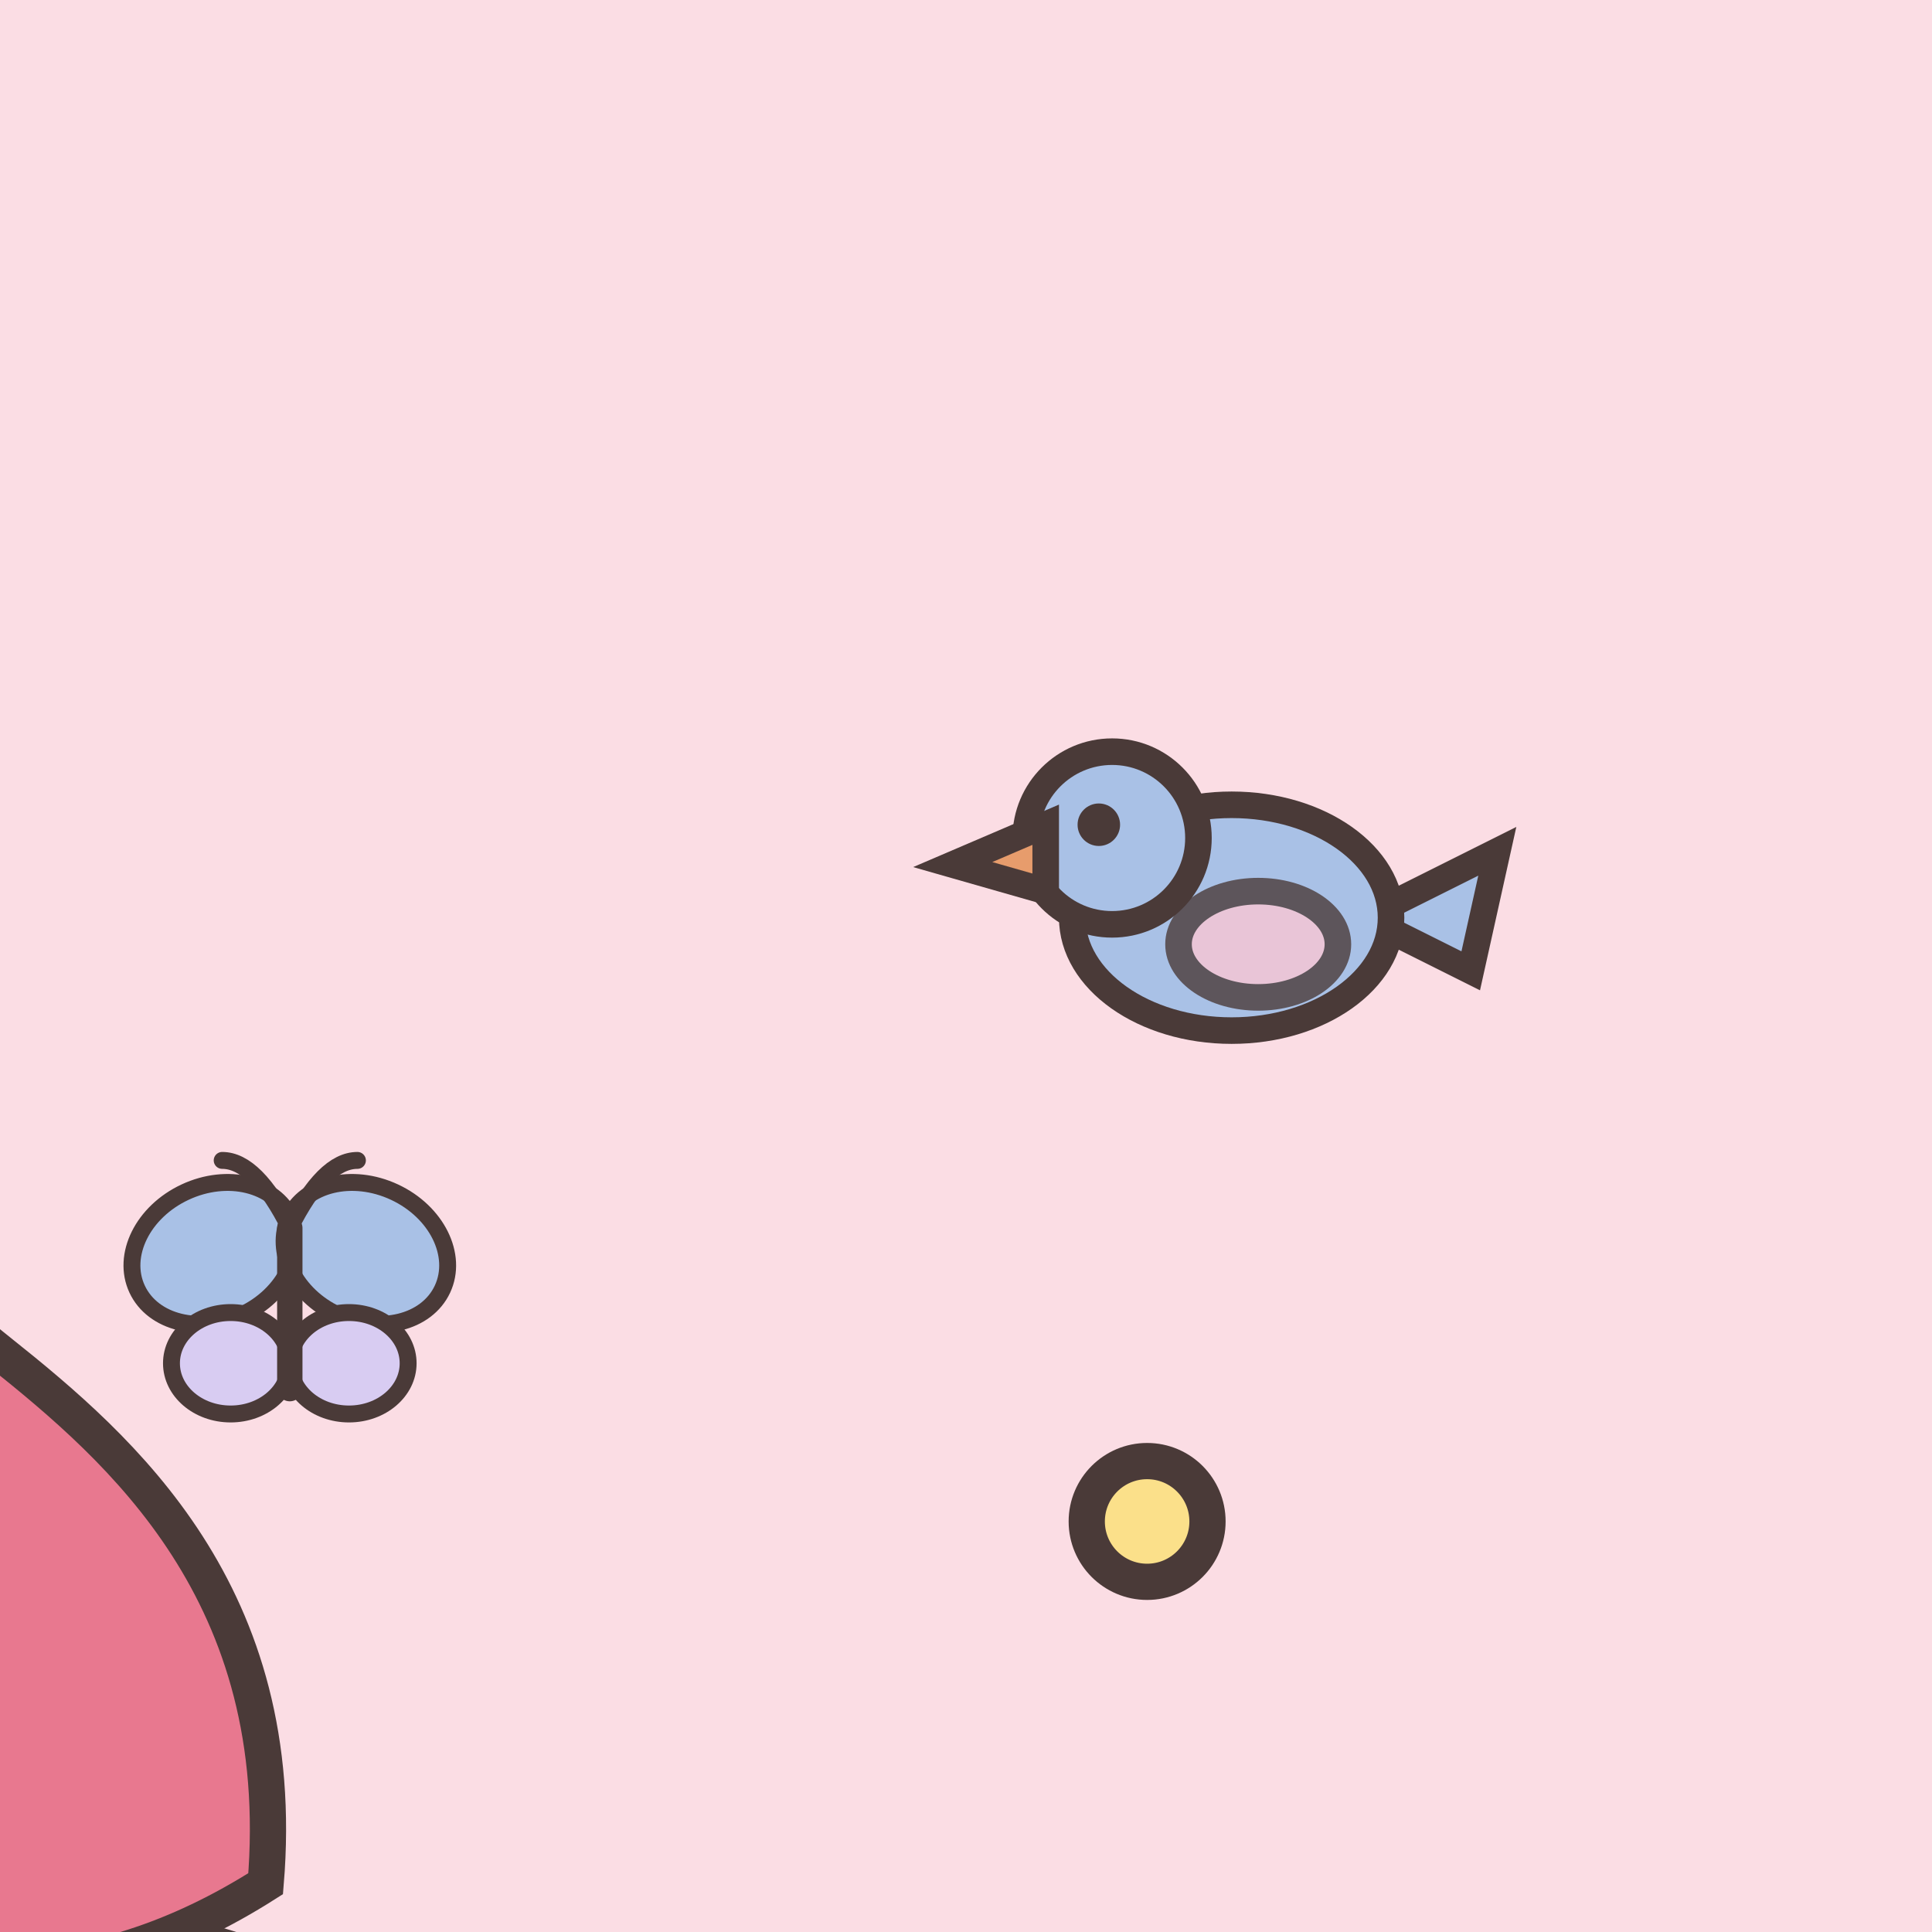
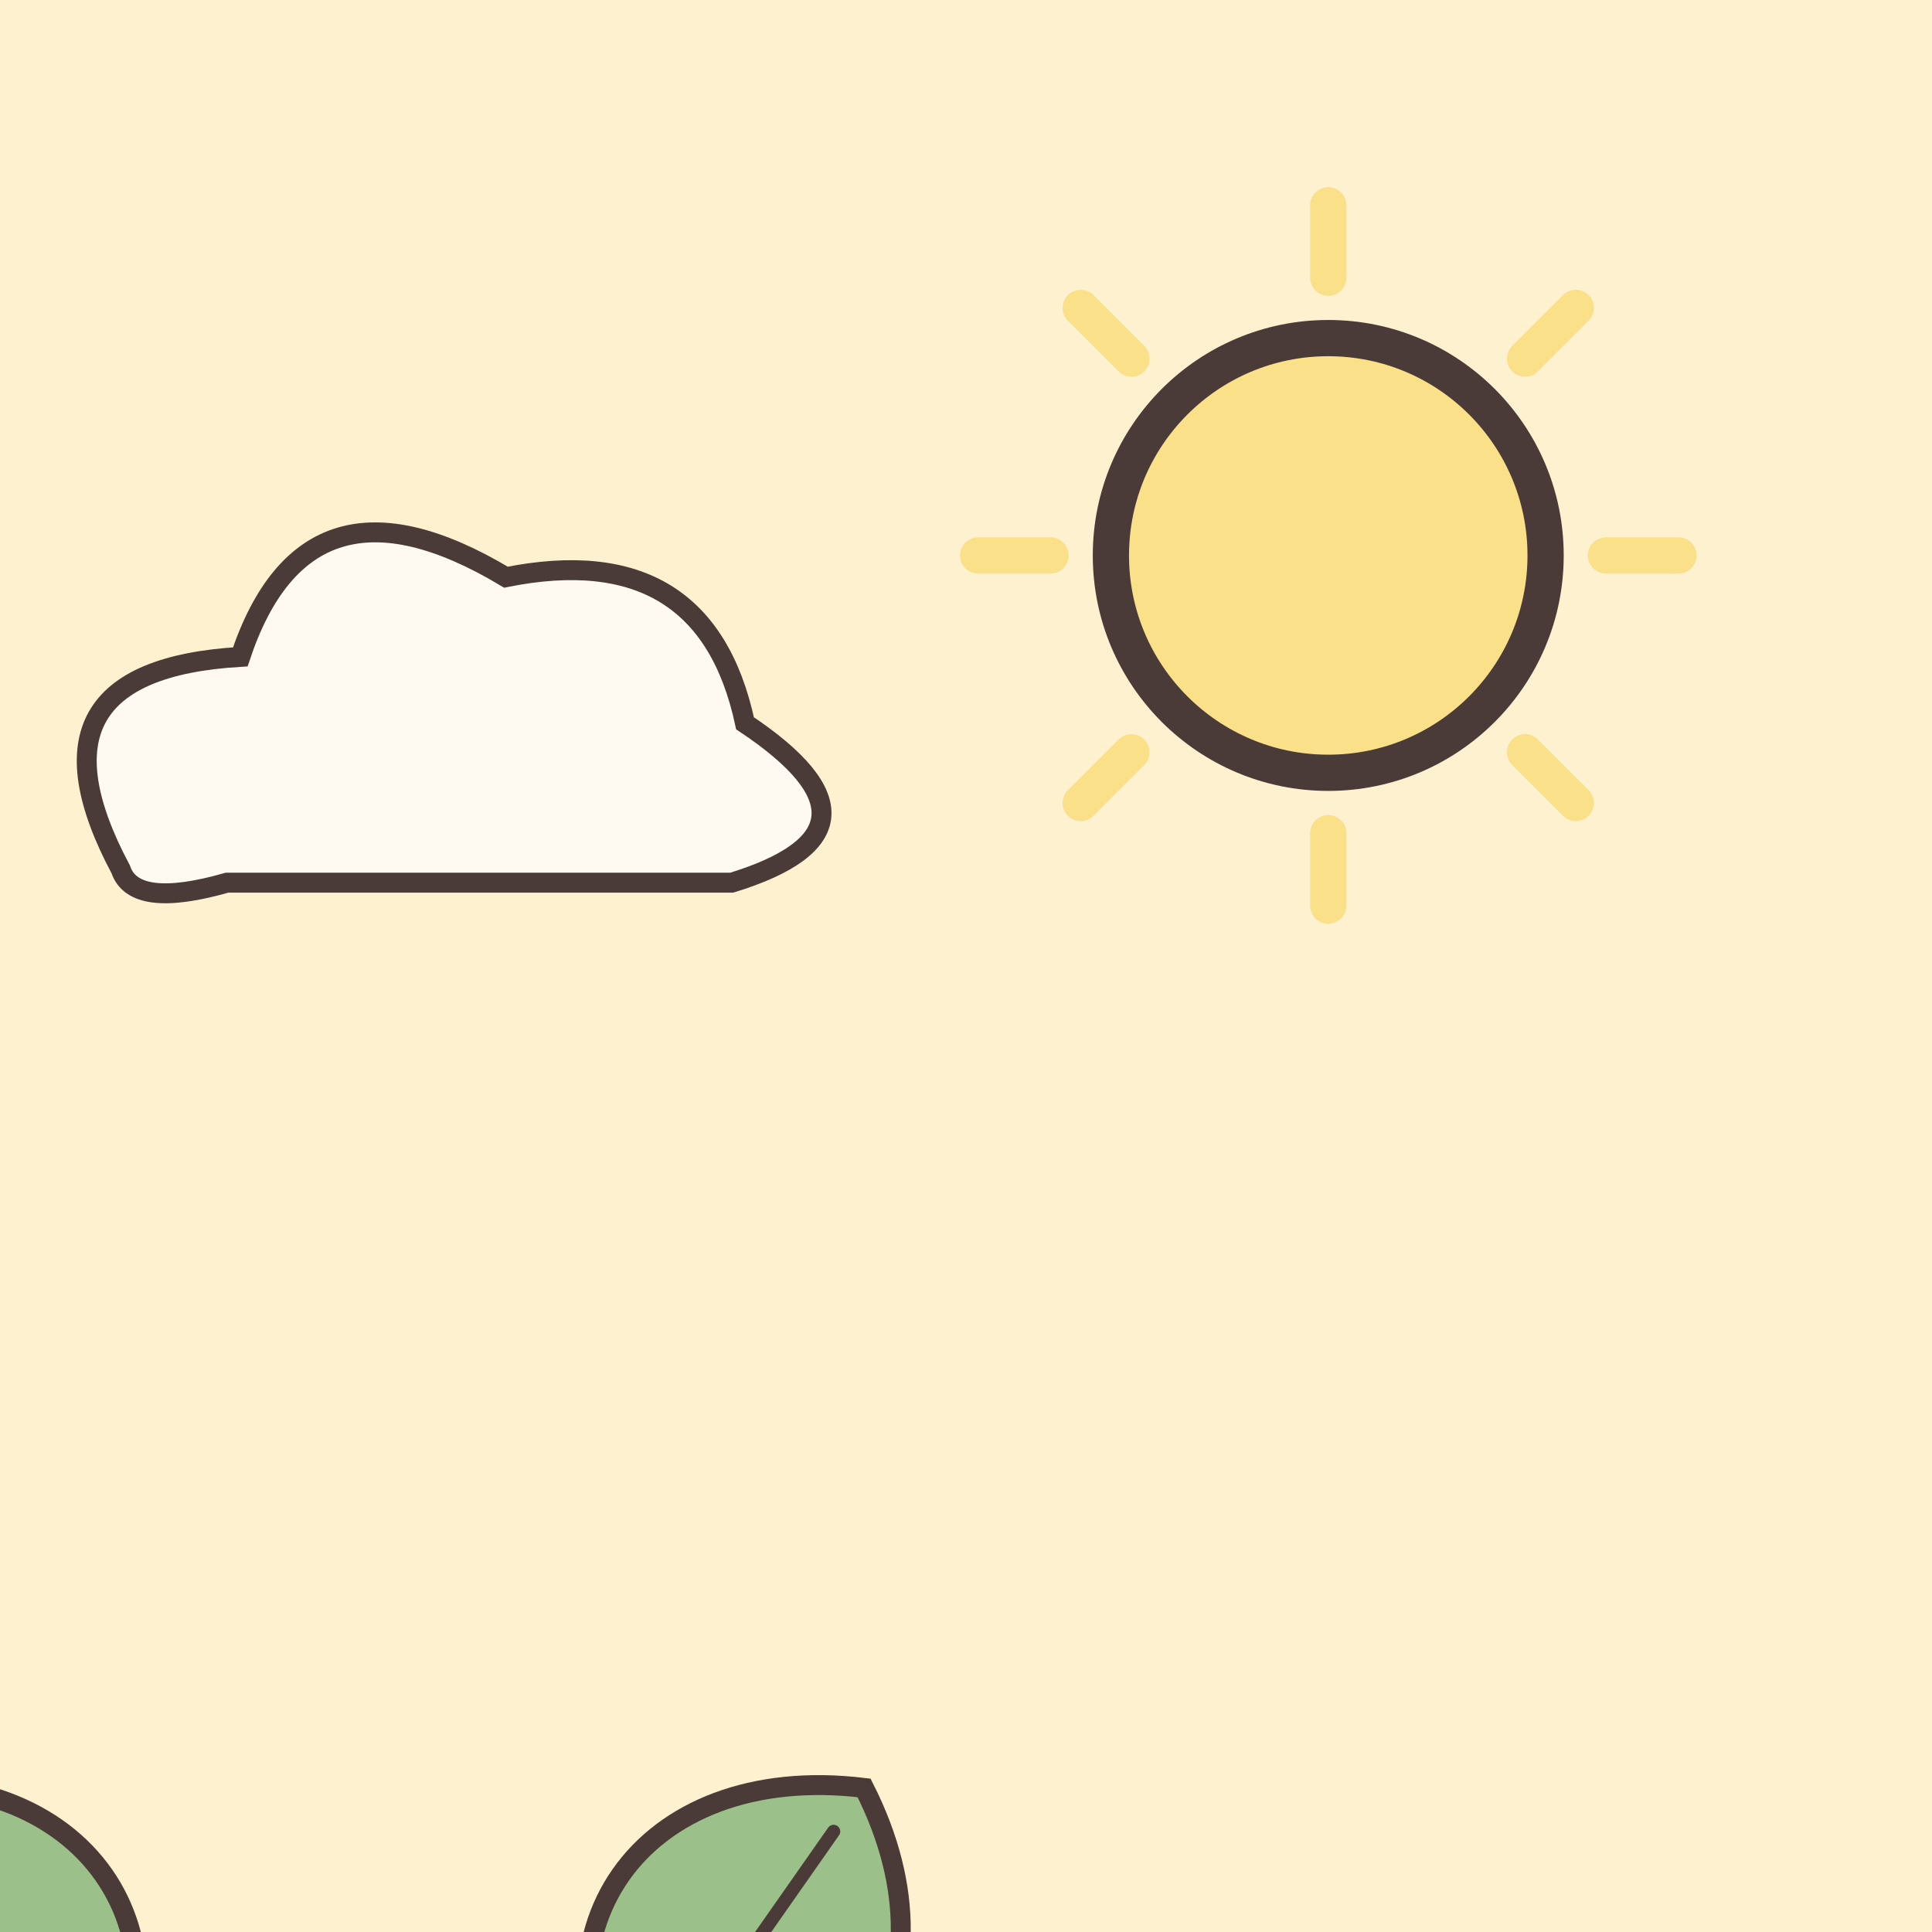
<svg xmlns="http://www.w3.org/2000/svg" width="160" height="160" viewBox="160 0 160 160">
-   <rect width="320" height="320" fill="#fbdde4" />
-   <path d="M323.0 214.0L329.0 214.0" fill="none" stroke="#f6b98c" stroke-width="3" stroke-linecap="round" stroke-linejoin="round" />
-   <path d="M313.9 235.9L318.2 240.2" fill="none" stroke="#f6b98c" stroke-width="3" stroke-linecap="round" stroke-linejoin="round" />
-   <path d="M292.0 245.0L292.0 251.0" fill="none" stroke="#f6b98c" stroke-width="3" stroke-linecap="round" stroke-linejoin="round" />
-   <path d="M270.1 235.9L265.8 240.2" fill="none" stroke="#f6b98c" stroke-width="3" stroke-linecap="round" stroke-linejoin="round" />
-   <path d="M261.0 214.0L255.0 214.0" fill="none" stroke="#f6b98c" stroke-width="3" stroke-linecap="round" stroke-linejoin="round" />
-   <path d="M270.1 192.1L265.8 187.8" fill="none" stroke="#f6b98c" stroke-width="3" stroke-linecap="round" stroke-linejoin="round" />
-   <path d="M292.0 183.0L292.0 177.0" fill="none" stroke="#f6b98c" stroke-width="3" stroke-linecap="round" stroke-linejoin="round" />
-   <path d="M313.9 192.1L318.2 187.8" fill="none" stroke="#f6b98c" stroke-width="3" stroke-linecap="round" stroke-linejoin="round" />
-   <circle cx="292" cy="214" r="26" fill="#f6b98c" stroke="#4a3a38" stroke-width="3" />
-   <path d="M0 226Q80 190 170 225T320 226V320H0Z" fill="#d8ccf2" />
-   <path d="M0 262Q90 238 190 259T320 262V320H0Z" fill="#9cc08a" stroke="#4a3a38" stroke-width="3" />
+   <rect width="320" height="320" fill="#fdf1cf" />
+   <g transform="translate(170 72) scale(0.55)">
+     <path transform="translate(-30 -80)" d="M30 80Q14 50 48 48Q58 18 88 36Q118 30 124 58Q148 74 122 82H46Q32 86 30 80Z" fill="#fffaf1" stroke="#4a3a38" stroke-width="3" />
+   </g>
+   <path d="M293.0 46.0L299.0 46.0" fill="none" stroke="#fbe08a" stroke-width="3" stroke-linecap="round" stroke-linejoin="round" />
+   <path d="M286.3 62.3L290.5 66.5" fill="none" stroke="#fbe08a" stroke-width="3" stroke-linecap="round" stroke-linejoin="round" />
+   <path d="M270.0 69.0L270.0 75.0" fill="none" stroke="#fbe08a" stroke-width="3" stroke-linecap="round" stroke-linejoin="round" />
+   <path d="M253.7 62.3L249.5 66.5" fill="none" stroke="#fbe08a" stroke-width="3" stroke-linecap="round" stroke-linejoin="round" />
+   <path d="M247.0 46.0L241.0 46.0" fill="none" stroke="#fbe08a" stroke-width="3" stroke-linecap="round" stroke-linejoin="round" />
+   <path d="M253.7 29.7L249.5 25.5" fill="none" stroke="#fbe08a" stroke-width="3" stroke-linecap="round" stroke-linejoin="round" />
+   <path d="M270.0 23.0L270.0 17.0" fill="none" stroke="#fbe08a" stroke-width="3" stroke-linecap="round" stroke-linejoin="round" />
+   <path d="M286.3 29.7L290.5 25.5" fill="none" stroke="#fbe08a" stroke-width="3" stroke-linecap="round" stroke-linejoin="round" />
+   <circle cx="270" cy="46" r="18" fill="#fbe08a" stroke="#4a3a38" stroke-width="3" />
+   <path d="M0 226Q80 200 170 220T320 226V320H0Z" fill="#bfe6d4" />
+   <path d="M0 262Q90 236 190 260T320 262V320H0Z" fill="#9cc08a" stroke="#4a3a38" stroke-width="3" />
  <path d="M0 302Q80 288 160 304T320 302" fill="none" stroke="#4a3a38" stroke-width="20" />
  <path d="M0 302Q80 288 160 304T320 302" fill="none" stroke="#f8d5b8" stroke-width="14" />
-   <path d="M40 320V210" fill="none" stroke="#4a3a38" stroke-width="3" stroke-linecap="round" stroke-linejoin="round" />
-   <g transform="translate(40 295) rotate(-60) scale(0.9)">
+   <path d="M90 150V290" fill="none" stroke="#4a3a38" stroke-width="3" stroke-linecap="round" stroke-linejoin="round" />
+   <g transform="translate(90 285) rotate(-140) scale(1)">
    <path d="M0 0C14-30 46-30 62 0C46 30 14 30 0 0Z" fill="#9cc08a" stroke="#4a3a38" stroke-width="3" />
    <path d="M4 0H54" fill="none" stroke="#4a3a38" stroke-width="2" stroke-linecap="round" stroke-linejoin="round" />
  </g>
-   <path d="M20 210C18 175 32 160 40 152C50 160 62 175 60 210Q40 224 20 210Z" fill="#f8d5b8" stroke="#4a3a38" stroke-width="3" />
-   <path d="M0 104Q26 104 44 96" fill="none" stroke="#e79c6c" stroke-width="3" stroke-linecap="round" stroke-dasharray="0.1 8" />
-   <g transform="translate(62 92) scale(1.2)">
+   <ellipse cx="90" cy="69" rx="16.2" ry="28.8" fill="#f6b98c" stroke="#4a3a38" stroke-width="3" transform="rotate(15 90 105)" />
+   <ellipse cx="90" cy="69" rx="16.2" ry="28.8" fill="#f6b98c" stroke="#4a3a38" stroke-width="3" transform="rotate(75 90 105)" />
+   <ellipse cx="90" cy="69" rx="16.2" ry="28.8" fill="#f6b98c" stroke="#4a3a38" stroke-width="3" transform="rotate(135 90 105)" />
+   <ellipse cx="90" cy="69" rx="16.2" ry="28.8" fill="#f6b98c" stroke="#4a3a38" stroke-width="3" transform="rotate(195 90 105)" />
+   <ellipse cx="90" cy="69" rx="16.2" ry="28.8" fill="#f6b98c" stroke="#4a3a38" stroke-width="3" transform="rotate(255 90 105)" />
+   <ellipse cx="90" cy="69" rx="16.2" ry="28.8" fill="#f6b98c" stroke="#4a3a38" stroke-width="3" transform="rotate(315 90 105)" />
+   <circle cx="90" cy="105" r="14" fill="#fbe08a" stroke="#4a3a38" stroke-width="3" />
+   <g transform="translate(34 52) scale(1.1)">
+     <ellipse cx="-4" cy="-9" rx="6" ry="4" fill="#fff" stroke="#4a3a38" stroke-width="2" transform="rotate(-25 -4 -9)" />
+     <ellipse cx="5" cy="-9" rx="6" ry="4" fill="#fff" stroke="#4a3a38" stroke-width="2" transform="rotate(25 5 -9)" />
+     <ellipse rx="12" ry="8" fill="#fbe08a" stroke="#4a3a38" stroke-width="2" />
+     <path d="M-3 -7V7M4 -7V7" fill="none" stroke="#4a3a38" stroke-width="2.5" stroke-linecap="round" stroke-linejoin="round" />
+     <circle cx="-8" cy="-1" r="1.7" fill="#4a3a38" />
+   </g>
+   <circle cx="0.0" cy="104.0" r="1.8" fill="#e79c6c" />
+   <circle cx="7.4" cy="104.8" r="1.8" fill="#e79c6c" />
+   <circle cx="15.5" cy="105.0" r="1.8" fill="#e79c6c" />
+   <circle cx="24.4" cy="104.8" r="1.8" fill="#e79c6c" />
+   <circle cx="34.0" cy="104.0" r="1.8" fill="#e79c6c" />
+   <g transform="translate(50 106) scale(1)">
    <ellipse cx="-9" cy="-6" rx="10" ry="8" fill="#f4a9bd" stroke="#4a3a38" stroke-width="2" transform="rotate(-25 -9 -6)" />
    <ellipse cx="9" cy="-6" rx="10" ry="8" fill="#f4a9bd" stroke="#4a3a38" stroke-width="2" transform="rotate(25 9 -6)" />
    <ellipse cx="-7" cy="7" rx="7" ry="6" fill="#f6b98c" stroke="#4a3a38" stroke-width="2" />
    <ellipse cx="7" cy="7" rx="7" ry="6" fill="#f6b98c" stroke="#4a3a38" stroke-width="2" />
    <path d="M0 -9V10" fill="none" stroke="#4a3a38" stroke-width="3" stroke-linecap="round" stroke-linejoin="round" />
    <path d="M0 -9Q-4 -17 -8 -17M0 -9Q4 -17 8 -17" fill="none" stroke="#4a3a38" stroke-width="2" stroke-linecap="round" stroke-linejoin="round" />
  </g>
-   <g transform="translate(262 76) scale(1.1)">
-     <g transform="scale(-1 1)">
-       <path d="M-10 0L-20 -5L-18 4Z" fill="#a9c1e6" stroke="#4a3a38" stroke-width="2" />
-       <ellipse rx="12" ry="8.5" fill="#a9c1e6" stroke="#4a3a38" stroke-width="2" />
-       <circle cx="9" cy="-6" r="6.5" fill="#a9c1e6" stroke="#4a3a38" stroke-width="2" />
-       <path d="M14 -7L21 -4L14 -2Z" fill="#e79c6c" stroke="#4a3a38" stroke-width="2" />
-       <ellipse cx="-2" cy="2" rx="6" ry="4" fill="#f9c6d3" stroke="#4a3a38" stroke-width="2" opacity=".8" />
-       <circle cx="10" cy="-7" r="1.6" fill="#4a3a38" />
+   <g transform="translate(36 296) scale(1.1)">
+     <path d="M-7 0V-14H7V0Q0 4 -7 0Z" fill="#fffaf1" stroke="#4a3a38" stroke-width="2" />
+     <path d="M-20 -14A20 16 0 0 1 20 -14Z" fill="#e8788f" stroke="#4a3a38" stroke-width="2" />
+     <circle cx="-8" cy="-22" r="3" fill="#fff" />
+     <circle cx="6" cy="-26" r="2.5" fill="#fff" />
+     <circle cx="12" cy="-19" r="2" fill="#fff" />
+   </g>
+   <path d="M60 312q-4-14-10-18M60 312q0-18 2-24M60 312q4-14 12-16" fill="none" stroke="#6f9f6b" stroke-width="3" stroke-linecap="round" stroke-linejoin="round" />
+   <path d="M300 308q-4-14-10-18M300 308q0-18 2-24M300 308q4-14 12-16" fill="none" stroke="#6f9f6b" stroke-width="3" stroke-linecap="round" stroke-linejoin="round" />
+   <g transform="translate(168 176) rotate(-125) scale(0.55)">
+     <path d="M0 0C14-30 46-30 62 0C46 30 14 30 0 0Z" fill="#9cc08a" stroke="#4a3a38" stroke-width="3" />
+     <path d="M4 0H54" fill="none" stroke="#4a3a38" stroke-width="2" stroke-linecap="round" stroke-linejoin="round" />
+   </g>
+   <g transform="translate(212 176) rotate(-55) scale(0.55)">
+     <path d="M0 0C14-30 46-30 62 0C46 30 14 30 0 0Z" fill="#9cc08a" stroke="#4a3a38" stroke-width="3" />
+     <path d="M4 0H54" fill="none" stroke="#4a3a38" stroke-width="2" stroke-linecap="round" stroke-linejoin="round" />
+   </g>
+   <g stroke="#4a3a38" stroke-width="6" stroke-linejoin="round" fill="#4a3a38">
+     <ellipse cx="190" cy="222" rx="68" ry="58" />
+     <ellipse cx="156" cy="276" rx="20" ry="12" />
+     <ellipse cx="224" cy="276" rx="20" ry="12" />
+     <ellipse cx="128" cy="216" rx="11" ry="18" transform="rotate(50 128 216)" />
+     <ellipse cx="257" cy="190" rx="11" ry="18" transform="rotate(30 257 190)" />
+   </g>
+   <g fill="#f6b98c">
+     <ellipse cx="190" cy="222" rx="68" ry="58" />
+     <ellipse cx="156" cy="276" rx="20" ry="12" />
+     <ellipse cx="224" cy="276" rx="20" ry="12" />
+     <ellipse cx="128" cy="216" rx="11" ry="18" transform="rotate(50 128 216)" />
+     <ellipse cx="257" cy="190" rx="11" ry="18" transform="rotate(30 257 190)" />
+   </g>
+   <g fill="#f8d5b8" transform="translate(14.0 17.2) scale(0.9)">
+     <ellipse cx="190" cy="222" rx="68" ry="58" />
+     <ellipse cx="156" cy="276" rx="20" ry="12" />
+     <ellipse cx="224" cy="276" rx="20" ry="12" />
+     <ellipse cx="128" cy="216" rx="11" ry="18" transform="rotate(50 128 216)" />
+     <ellipse cx="257" cy="190" rx="11" ry="18" transform="rotate(30 257 190)" />
+   </g>
+   <ellipse cx="160" cy="190" rx="16" ry="9" fill="#fff" opacity=".5" transform="rotate(-35 160 190)" />
+   <path d="M167 213Q173 204 179 213" fill="none" stroke="#4a3a38" stroke-width="2.5" stroke-linecap="round" stroke-linejoin="round" />
+   <path d="M201 213Q207 204 213 213" fill="none" stroke="#4a3a38" stroke-width="2.5" stroke-linecap="round" stroke-linejoin="round" />
+   <ellipse cx="163" cy="224" rx="7" ry="4.5" fill="#e8788f" opacity=".55" />
+   <ellipse cx="217" cy="224" rx="7" ry="4.5" fill="#e8788f" opacity=".55" />
+   <path d="M180 222Q190 224 200 222Q190 240 180 222Z" fill="#e8788f" stroke="#4a3a38" stroke-width="2.5" stroke-linejoin="round" />
+   <g transform="translate(110 196) scale(1)">
+     <g transform="rotate(-15)">
+       <path d="M-12 2L-28 12" fill="none" stroke="#4a3a38" stroke-width="4" stroke-linecap="round" stroke-linejoin="round" />
+       <ellipse cx="-29" cy="13" rx="3" ry="5" fill="#8fb0dd" stroke="#4a3a38" stroke-width="2" />
+       <path d="M12 -5Q24 -2 12 9" fill="none" stroke="#4a3a38" stroke-width="3" stroke-linecap="round" stroke-linejoin="round" />
+       <rect x="-12" y="-10" width="24" height="20" rx="5" fill="#a9c1e6" stroke="#4a3a38" stroke-width="2" />
+       <path d="M-8 -4H8" fill="none" stroke="#fff" stroke-width="2" stroke-linecap="round" stroke-linejoin="round" />
    </g>
  </g>
-   <circle cx="255" cy="126" r="5" fill="#fbe08a" stroke="#4a3a38" stroke-width="3" />
-   <g transform="translate(92 304) scale(0.7)">
-     <path d="M0 0V-34" fill="none" stroke="#4a3a38" stroke-width="3" stroke-linecap="round" stroke-linejoin="round" />
-     <path d="M-9 -34C-10 -48 -4 -54 0 -58C4 -54 10 -48 9 -34Q0 -28 -9 -34Z" fill="#fbe08a" stroke="#4a3a38" stroke-width="2" />
-   </g>
-   <g transform="translate(236 308) scale(0.7)">
-     <path d="M0 0V-34" fill="none" stroke="#4a3a38" stroke-width="3" stroke-linecap="round" stroke-linejoin="round" />
-     <path d="M-9 -34C-10 -48 -4 -54 0 -58C4 -54 10 -48 9 -34Q0 -28 -9 -34Z" fill="#b9a8e2" stroke="#4a3a38" stroke-width="2" />
-   </g>
-   <g transform="translate(80 196) scale(1)">
-     <ellipse cx="-4" cy="-9" rx="6" ry="4" fill="#fff" stroke="#4a3a38" stroke-width="2" transform="rotate(-25 -4 -9)" />
-     <ellipse cx="5" cy="-9" rx="6" ry="4" fill="#fff" stroke="#4a3a38" stroke-width="2" transform="rotate(25 5 -9)" />
-     <ellipse rx="12" ry="8" fill="#fbe08a" stroke="#4a3a38" stroke-width="2" />
-     <path d="M-3 -7V7M4 -7V7" fill="none" stroke="#4a3a38" stroke-width="2.5" stroke-linecap="round" stroke-linejoin="round" />
-     <circle cx="-8" cy="-1" r="1.7" fill="#4a3a38" />
-   </g>
-   <g stroke="#4a3a38" stroke-width="6" stroke-linejoin="round" fill="#4a3a38">
-     <circle cx="160" cy="222" r="62" />
-     <ellipse cx="124" cy="282" rx="18" ry="11" />
-     <ellipse cx="196" cy="282" rx="18" ry="11" />
-     <ellipse cx="104" cy="236" rx="11" ry="18" transform="rotate(25 104 236)" />
-     <ellipse cx="216" cy="238" rx="11" ry="18" transform="rotate(-30 216 238)" />
-   </g>
-   <clipPath id="tulia">
-     <circle cx="160" cy="222" r="62" />
-     <ellipse cx="124" cy="282" rx="18" ry="11" />
-     <ellipse cx="196" cy="282" rx="18" ry="11" />
-     <ellipse cx="104" cy="236" rx="11" ry="18" transform="rotate(25 104 236)" />
-     <ellipse cx="216" cy="238" rx="11" ry="18" transform="rotate(-30 216 238)" />
-   </clipPath>
-   <g clip-path="url(#tulia)">
-     <rect width="320" height="320" fill="#9cc08a" />
-     <g transform="translate(-8 -8)" fill="#bfe6d4">
-       <circle cx="160" cy="222" r="62" />
-       <ellipse cx="124" cy="282" rx="18" ry="11" />
-       <ellipse cx="196" cy="282" rx="18" ry="11" />
-       <ellipse cx="104" cy="236" rx="11" ry="18" transform="rotate(25 104 236)" />
-       <ellipse cx="216" cy="238" rx="11" ry="18" transform="rotate(-30 216 238)" />
-     </g>
-     <ellipse cx="130" cy="185" rx="16" ry="9" fill="#fff" opacity=".5" transform="rotate(-35 130 185)" />
-   </g>
-   <path d="M138 156C136 132 150 120 160 112C170 120 184 132 182 156Q160 170 138 156Z" fill="#e8788f" stroke="#4a3a38" stroke-width="3" />
-   <g transform="translate(184 108) scale(0.7)">
-     <ellipse cx="-9" cy="-6" rx="10" ry="8" fill="#a9c1e6" stroke="#4a3a38" stroke-width="2" transform="rotate(-25 -9 -6)" />
-     <ellipse cx="9" cy="-6" rx="10" ry="8" fill="#a9c1e6" stroke="#4a3a38" stroke-width="2" transform="rotate(25 9 -6)" />
-     <ellipse cx="-7" cy="7" rx="7" ry="6" fill="#d8ccf2" stroke="#4a3a38" stroke-width="2" />
-     <ellipse cx="7" cy="7" rx="7" ry="6" fill="#d8ccf2" stroke="#4a3a38" stroke-width="2" />
-     <path d="M0 -9V10" fill="none" stroke="#4a3a38" stroke-width="3" stroke-linecap="round" stroke-linejoin="round" />
-     <path d="M0 -9Q-4 -17 -8 -17M0 -9Q4 -17 8 -17" fill="none" stroke="#4a3a38" stroke-width="2" stroke-linecap="round" stroke-linejoin="round" />
-   </g>
-   <circle cx="143" cy="218" r="6.5" fill="#4a3a38" />
-   <circle cx="145" cy="215.5" r="2.4" fill="#fff" />
-   <circle cx="141" cy="220" r="1.2" fill="#fff" />
-   <circle cx="177" cy="218" r="6.5" fill="#4a3a38" />
-   <circle cx="179" cy="215.5" r="2.4" fill="#fff" />
-   <circle cx="175" cy="220" r="1.2" fill="#fff" />
-   <ellipse cx="131" cy="230" rx="7" ry="4.5" fill="#e8788f" opacity=".55" />
-   <ellipse cx="189" cy="230" rx="7" ry="4.5" fill="#e8788f" opacity=".55" />
-   <ellipse cx="160" cy="230" rx="4.5" ry="6" fill="#e8788f" stroke="#4a3a38" stroke-width="2.5" />
-   <g transform="translate(230 240) scale(0.5)">
-     <path d="M0 0V-34" fill="none" stroke="#4a3a38" stroke-width="3" stroke-linecap="round" stroke-linejoin="round" />
-     <path d="M-9 -34C-10 -48 -4 -54 0 -58C4 -54 10 -48 9 -34Q0 -28 -9 -34Z" fill="#fbe08a" stroke="#4a3a38" stroke-width="2" />
-   </g>
-   <g transform="translate(244 244) scale(0.45)">
-     <path d="M0 0V-34" fill="none" stroke="#4a3a38" stroke-width="3" stroke-linecap="round" stroke-linejoin="round" />
-     <path d="M-9 -34C-10 -48 -4 -54 0 -58C4 -54 10 -48 9 -34Q0 -28 -9 -34Z" fill="#b9a8e2" stroke="#4a3a38" stroke-width="2" />
-   </g>
-   <g transform="translate(282 296) scale(1.1)">
-     <circle r="9" fill="#e8788f" stroke="#4a3a38" stroke-width="2" />
-     <path d="M-6 -7a8 8 0 0 1 12 0Z" fill="#4a3a38" />
-     <path d="M0 -7V9" fill="none" stroke="#4a3a38" stroke-width="2" stroke-linecap="round" stroke-linejoin="round" />
-     <circle cx="-4" cy="1" r="1.8" fill="#4a3a38" />
-     <circle cx="4" cy="2" r="1.8" fill="#4a3a38" />
+   <path d="M78 212.6Q81 218 78 221Q75 218 78 212.6Z" fill="#a9c1e6" stroke="#4a3a38" stroke-width="2" />
+   <path d="M74 227.32Q76.6 232 74 234.6Q71.4 232 74 227.32Z" fill="#a9c1e6" stroke="#4a3a38" stroke-width="2" />
+   <path d="M84 238.04Q86.2 242 84 244.2Q81.8 242 84 238.04Z" fill="#a9c1e6" stroke="#4a3a38" stroke-width="2" />
+   <g transform="translate(284 300) scale(0.9)">
+     <ellipse cx="2" cy="-5" rx="24" ry="6" fill="#f8d5b8" stroke="#4a3a38" stroke-width="2" />
+     <path d="M24 -8V-20M29 -8L34 -18" fill="none" stroke="#4a3a38" stroke-width="2" stroke-linecap="round" stroke-linejoin="round" />
+     <circle cx="-4" cy="-16" r="13" fill="#b9a8e2" stroke="#4a3a38" stroke-width="2" />
+     <path d="M-4 -16a4 4 0 1 1 4 4a8 8 0 1 1-8-8" fill="none" stroke="#4a3a38" stroke-width="2" stroke-linecap="round" stroke-linejoin="round" />
  </g>
</svg>
